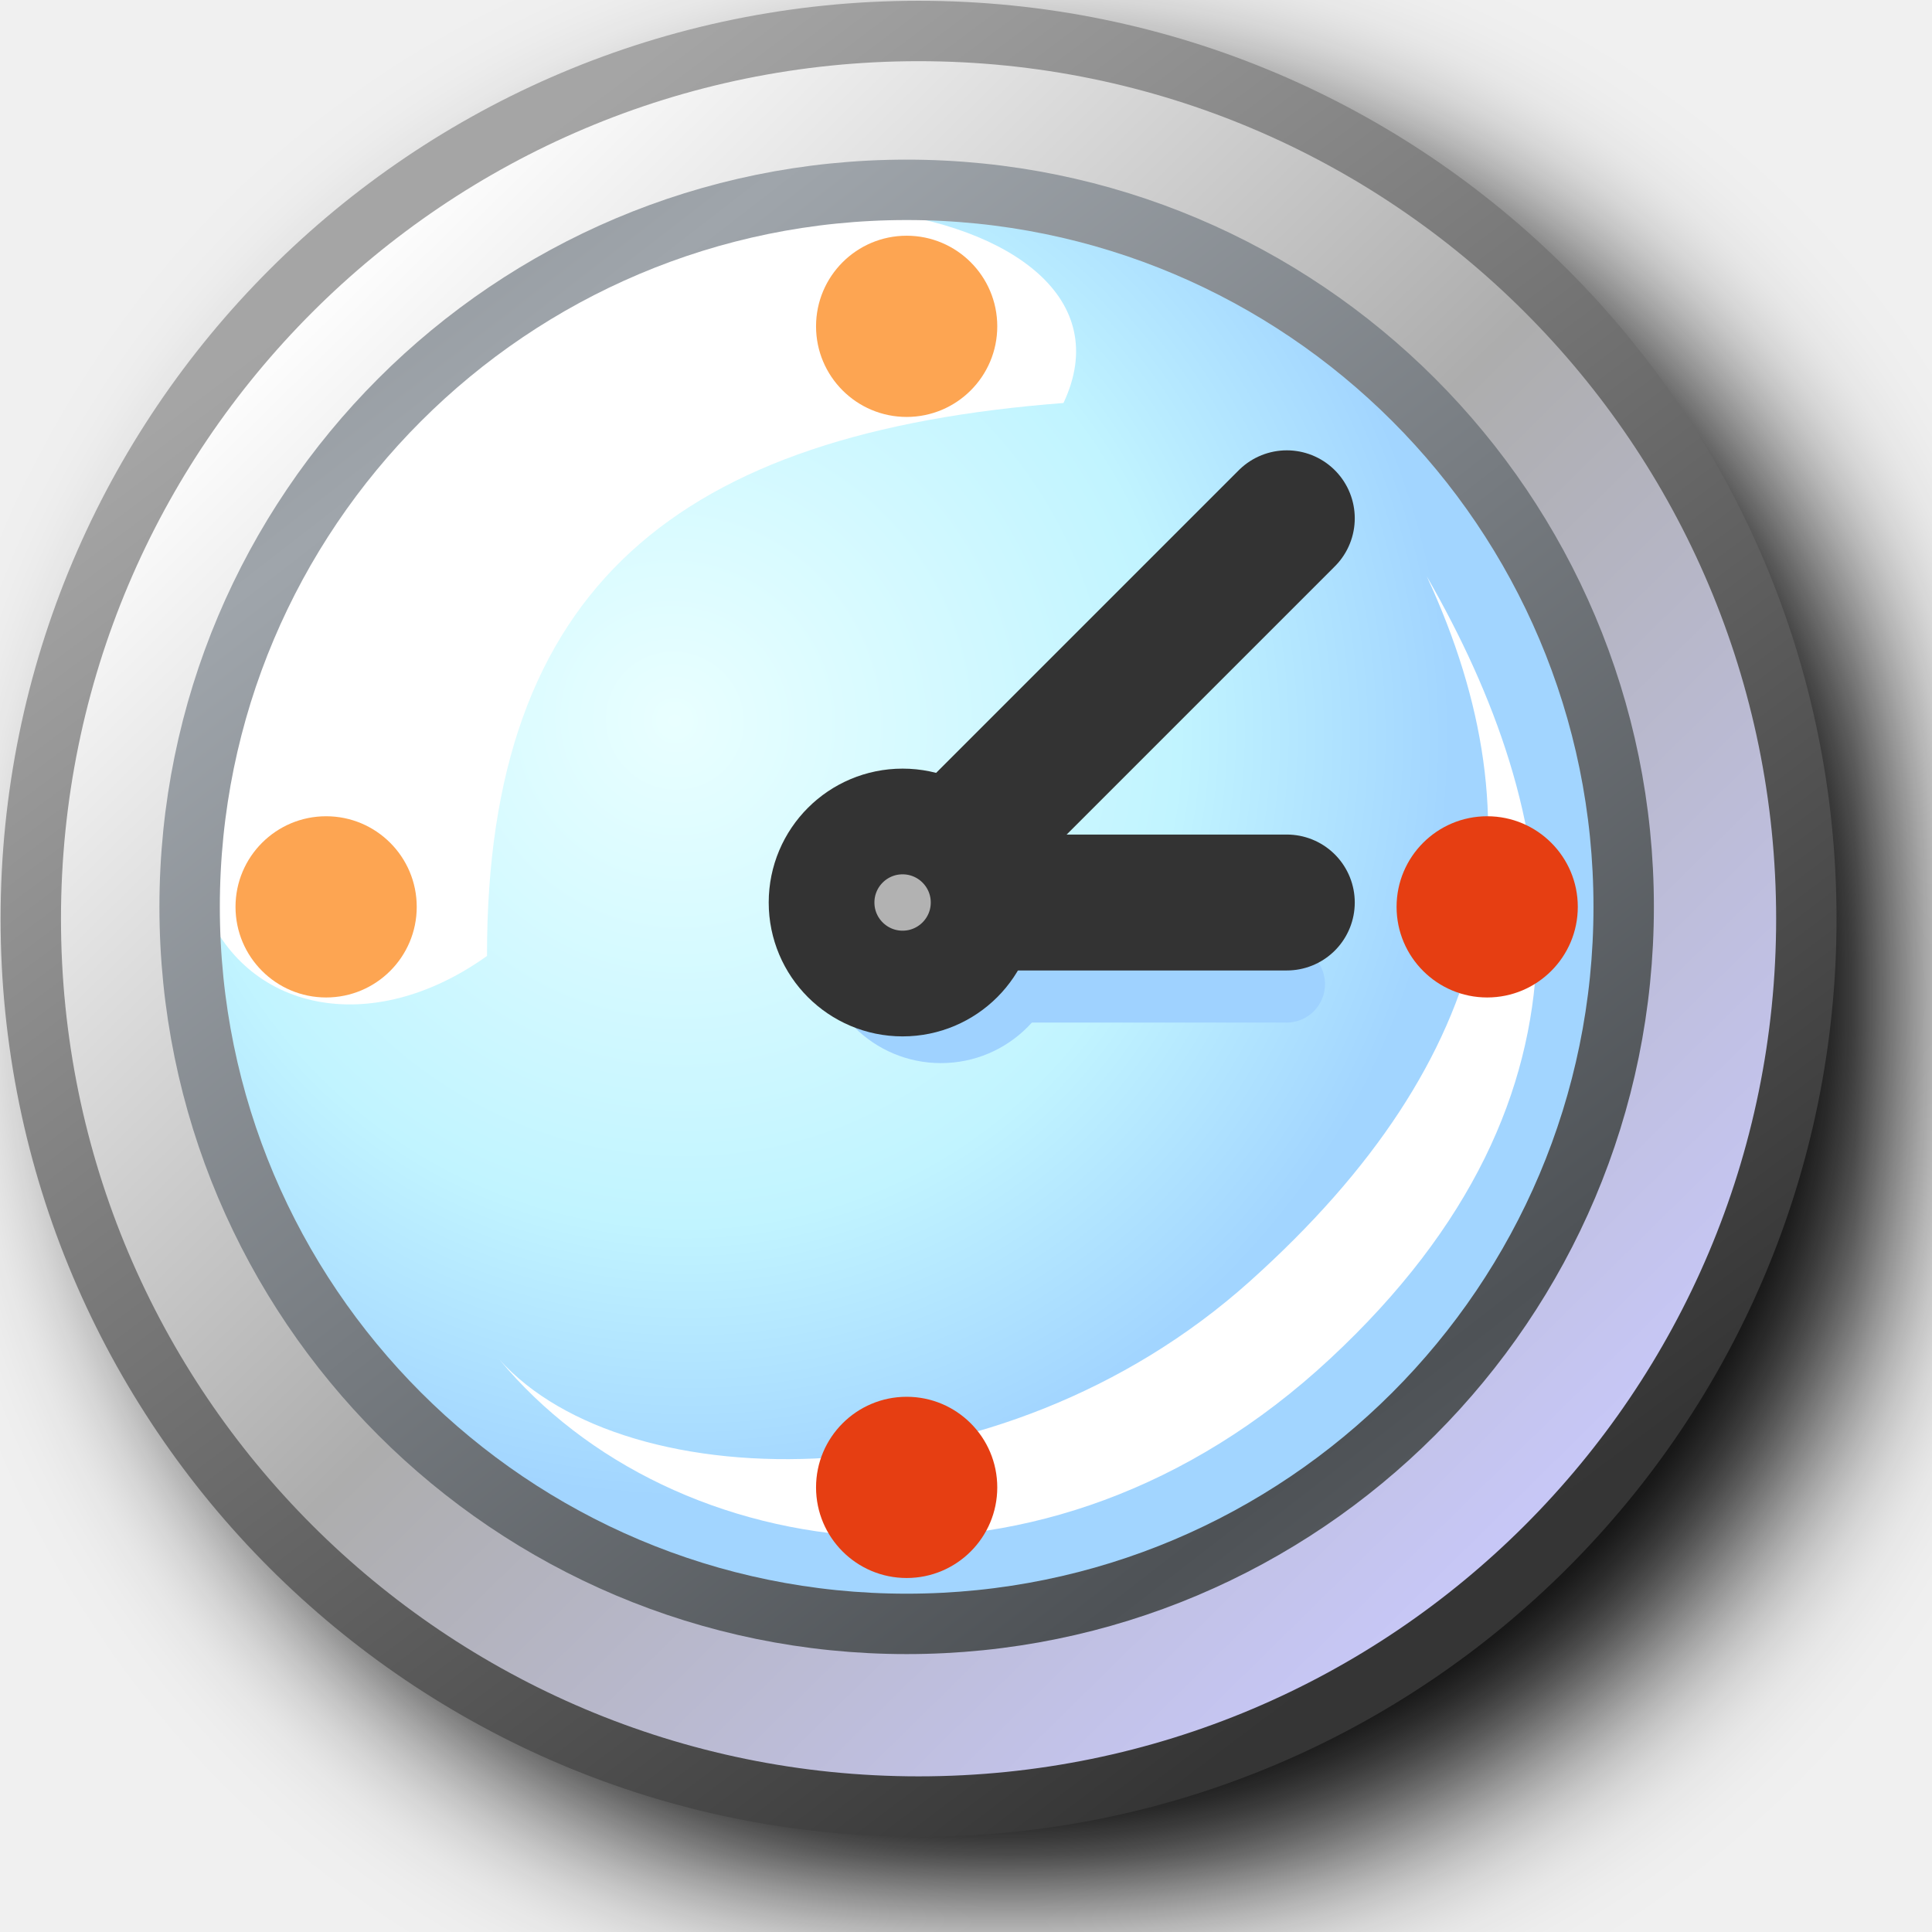
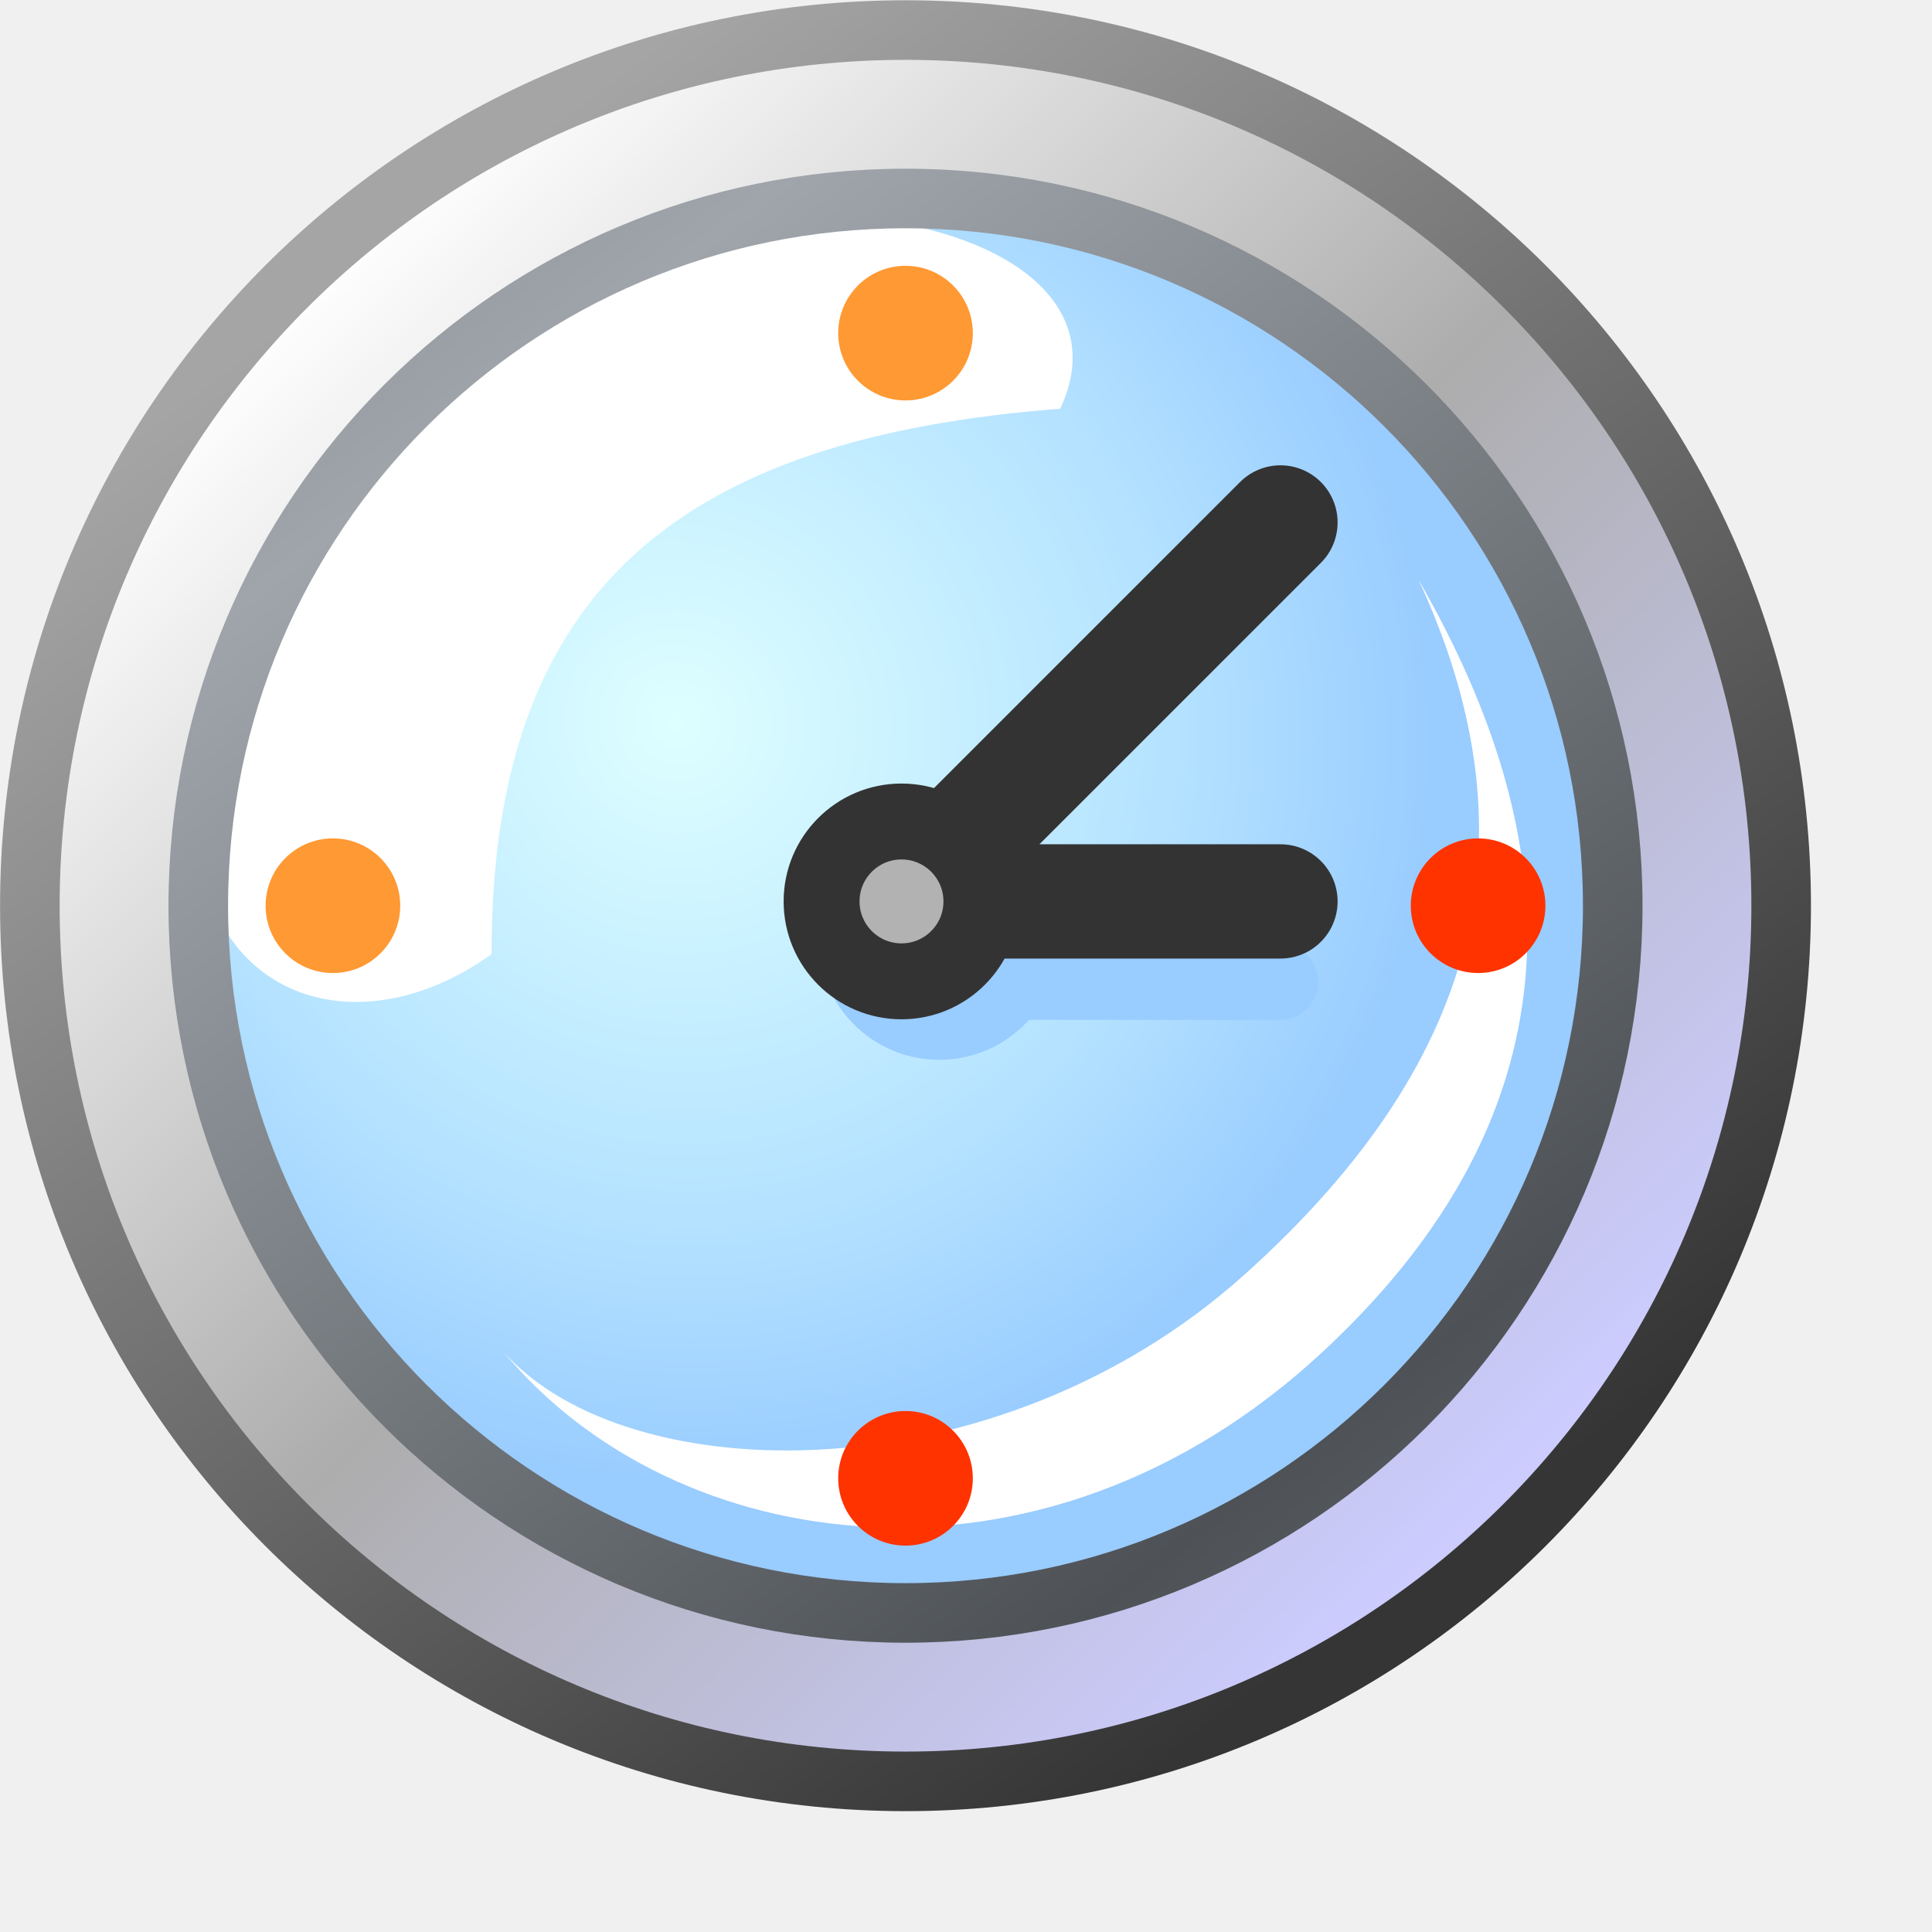
- <svg xmlns="http://www.w3.org/2000/svg" xmlns:xlink="http://www.w3.org/1999/xlink" id="svg8" version="1.1" viewBox="0 0 256 256" height="256" width="256">
+ <svg xmlns="http://www.w3.org/2000/svg" xmlns:xlink="http://www.w3.org/1999/xlink" id="svg8" version="1.1" viewBox="0 0 16 16" height="16" width="16">
  <defs id="defs2">
    <linearGradient id="linearGradient910">
-       <stop id="stop904" offset="0" style="stop-color:#c7c7f6;stop-opacity:1" />
+       <stop id="stop904" offset="0" style="stop-color:#ccccff;stop-opacity:1" />
      <stop style="stop-color:#adadad;stop-opacity:1" offset="0.5" id="stop906" />
      <stop id="stop908" offset="1" style="stop-color:#fdfdfd;stop-opacity:1" />
    </linearGradient>
    <linearGradient id="linearGradient894">
      <stop id="stop890" offset="0" style="stop-color:#353535;stop-opacity:1" />
      <stop id="stop892" offset="1" style="stop-color:#a5a5a5;stop-opacity:1" />
    </linearGradient>
    <linearGradient id="linearGradient888">
      <stop id="stop884" offset="0" style="stop-color:#4e5256;stop-opacity:1" />
      <stop id="stop886" offset="1" style="stop-color:#9fa5ab;stop-opacity:1" />
    </linearGradient>
    <linearGradient id="linearGradient934">
-       <stop style="stop-color:#e9ffff;stop-opacity:1" offset="0" id="stop930" />
-       <stop id="stop1358" offset="0.649" style="stop-color:#c1f4ff;stop-opacity:1" />
-       <stop style="stop-color:#a2d5ff;stop-opacity:1" offset="1" id="stop932" />
+       <stop style="stop-color:#deffff;stop-opacity:1" offset="0" id="stop930" />
+       <stop id="stop1358" offset="0.649" style="stop-color:#b4e2ff;stop-opacity:1" />
+       <stop style="stop-color:#99ccff;stop-opacity:1" offset="1" id="stop932" />
    </linearGradient>
    <linearGradient gradientTransform="matrix(0.8888889,0,0,0.8888889,61.38334,1.190625)" xlink:href="#linearGradient888" id="linearGradient928" x1="-49.742" y1="4.366" x2="-52.917" y2="0.265" gradientUnits="userSpaceOnUse" spreadMethod="reflect" />
    <radialGradient xlink:href="#linearGradient934" id="radialGradient936" cx="-52.314" cy="1.455" fx="-52.314" fy="1.455" r="2.91" gradientUnits="userSpaceOnUse" gradientTransform="matrix(0.6268324,0.6875256,-0.6716569,0.6123645,48.72666,37.62639)" />
-     <linearGradient gradientTransform="matrix(0.8888889,0,0,0.8888889,61.42401,1.232282)" xlink:href="#linearGradient910" id="linearGradient1500" gradientUnits="userSpaceOnUse" x1="-48.914" y1="4.484" x2="-53.542" y2="-0.225" />
-     <linearGradient gradientTransform="matrix(0.8888889,0,0,0.8888889,61.42401,1.232282)" xlink:href="#linearGradient894" id="linearGradient1502" gradientUnits="userSpaceOnUse" x1="-49.345" y1="4.895" x2="-53.314" y2="-0.397" />
-     <filter style="color-interpolation-filters:sRGB" id="filter860" x="-0.108" y="-0.108" width="1.216" height="1.216">
-       <feGaussianBlur stdDeviation="10.814" id="feGaussianBlur862" />
-     </filter>
+     <linearGradient gradientTransform="matrix(0.8888889,0,0,0.8888889,61.38334,1.190625)" xlink:href="#linearGradient910" id="linearGradient1500" gradientUnits="userSpaceOnUse" x1="-48.914" y1="4.484" x2="-53.542" y2="-0.225" />
+     <linearGradient gradientTransform="matrix(0.8888889,0,0,0.8888889,61.38334,1.190625)" xlink:href="#linearGradient894" id="linearGradient1502" gradientUnits="userSpaceOnUse" x1="-49.345" y1="4.895" x2="-53.314" y2="-0.397" />
  </defs>
  <g transform="translate(-12.56771)" id="layer1">
-     <path d="m 146.285,11.603 c -66.329,2e-6 -120.152,53.824 -120.152,120.152 0,66.329 53.824,120.152 120.152,120.152 66.257,0 120.024,-53.71 120.141,-119.939 2e-5,-0.003 0.002,-0.006 0.002,-0.01 a 2.5,2.5 0 0 0 0.01,-0.203 2.5,2.5 0 0 0 -0.01,-0.207 C 266.315,65.316 212.544,11.603 146.285,11.603 Z" style="color:#000000;font-style:normal;font-variant:normal;font-weight:normal;font-stretch:normal;font-size:medium;line-height:normal;font-family:sans-serif;font-variant-ligatures:normal;font-variant-position:normal;font-variant-caps:normal;font-variant-numeric:normal;font-variant-alternates:normal;font-variant-east-asian:normal;font-feature-settings:normal;font-variation-settings:normal;text-indent:0;text-align:start;text-decoration:none;text-decoration-line:none;text-decoration-style:solid;text-decoration-color:#000000;letter-spacing:normal;word-spacing:normal;text-transform:none;writing-mode:lr-tb;direction:ltr;text-orientation:mixed;dominant-baseline:auto;baseline-shift:baseline;text-anchor:start;white-space:normal;shape-padding:0;shape-margin:0;inline-size:0;clip-rule:nonzero;display:inline;overflow:visible;visibility:visible;isolation:auto;mix-blend-mode:normal;color-interpolation:sRGB;color-interpolation-filters:linearRGB;solid-color:#000000;solid-opacity:1;fill:#000000;fill-opacity:1;fill-rule:nonzero;stroke:none;stroke-width:5;stroke-linecap:round;stroke-linejoin:round;stroke-miterlimit:4;stroke-dasharray:none;stroke-dashoffset:0;stroke-opacity:1;filter:url(#filter860);color-rendering:auto;image-rendering:auto;shape-rendering:auto;text-rendering:auto;enable-background:accumulate;stop-color:#000000" id="path1058" />
-     <g id="g951" transform="matrix(38.48102,0,0,38.48102,-473.6411,-2.590528)">
-       <circle r="3.057" cy="3.231" cx="15.798" id="path878" style="fill:url(#linearGradient1500);fill-opacity:1;stroke:url(#linearGradient1502);stroke-width:0.208;stroke-linecap:round;stroke-linejoin:round;stroke-miterlimit:4;stroke-dasharray:none" />
+     <g id="g951" transform="matrix(2.372191,0,0,2.372191,-17.31187,-0.06657568)">
+       <circle r="3.057" cy="3.19" cx="15.757" id="path878" style="fill:url(#linearGradient1500);fill-opacity:1;stroke:url(#linearGradient1502);stroke-width:0.208;stroke-linecap:round;stroke-linejoin:round;stroke-miterlimit:4;stroke-dasharray:none" />
      <circle r="2.469" cy="3.19" cx="15.757" id="circle1360" style="fill:url(#radialGradient936);fill-opacity:1;stroke:none;stroke-width:0.235;stroke-linecap:round;stroke-linejoin:round" />
      <path id="path1362" d="M 14.312,3.359 C 14.31,2.083 14.974,1.557 16.297,1.455 16.636,0.736 14.903,0.464 14.144,1.281 12.556,2.991 13.516,3.929 14.312,3.359 Z" style="fill:#ffffff;fill-opacity:1;stroke:none;stroke-width:0.235px;stroke-linecap:butt;stroke-linejoin:miter;stroke-opacity:1" />
      <circle style="fill:none;fill-opacity:1;stroke:url(#linearGradient928);stroke-width:0.208;stroke-linecap:round;stroke-linejoin:round;stroke-miterlimit:4;stroke-dasharray:none" id="circle912" cx="15.757" cy="3.19" r="2.469" />
      <path style="fill:#ffffff;fill-opacity:1;stroke:none;stroke-width:0.235px;stroke-linecap:butt;stroke-linejoin:miter;stroke-opacity:1" d="m 17.548,2.052 c 0.399,0.861 0.253,1.655 -0.61,2.428 -0.863,0.773 -2.147,0.756 -2.583,0.269 0.593,0.716 1.878,0.911 2.86,-0.003 C 18.197,3.833 18.019,2.871 17.548,2.052 Z" id="path1362-6" />
-       <circle style="fill:#fda552;fill-opacity:1;stroke:none;stroke-width:0.235;stroke-linecap:round;stroke-miterlimit:4;stroke-dasharray:none" id="path912" cx="13.758" cy="3.19" r="0.312" />
-       <path id="path1463" d="m 15.89,3.456 h 1.175" style="fill:none;stroke:#9fd2ff;stroke-width:0.265;stroke-linecap:round;stroke-linejoin:miter;stroke-miterlimit:4;stroke-dasharray:none;stroke-opacity:1" />
-       <circle r="0.421" style="fill:#9fd2ff;fill-opacity:1;stroke:none;stroke-width:0.235;stroke-linecap:round;stroke-linejoin:round;stroke-opacity:1" id="circle1461" cx="15.875" cy="3.307" />
-       <path id="path1407" d="m 15.743,3.175 1.323,10e-8" style="fill:none;stroke:#333333;stroke-width:0.468;stroke-linecap:round;stroke-linejoin:miter;stroke-miterlimit:4;stroke-dasharray:none;stroke-opacity:1" />
-       <path id="path1405" d="M 15.743,3.175 17.066,1.852" style="fill:none;stroke:#333333;stroke-width:0.468;stroke-linecap:round;stroke-linejoin:miter;stroke-miterlimit:4;stroke-dasharray:none;stroke-opacity:1" />
-       <circle r="0.279" cy="3.175" cx="15.743" id="path1385" style="fill:#b2b2b2;fill-opacity:1;stroke:#333333;stroke-width:0.364;stroke-linecap:round;stroke-linejoin:round;stroke-miterlimit:4;stroke-dasharray:none;stroke-opacity:1" />
-       <circle cy="1.191" cx="15.757" id="path912-3" style="fill:#fda552;fill-opacity:1;stroke:none;stroke-width:0.235;stroke-linecap:round;stroke-miterlimit:4;stroke-dasharray:none" r="0.312" />
-       <circle style="fill:#e63e12;fill-opacity:1;stroke:none;stroke-width:0.235;stroke-linecap:round;stroke-miterlimit:4;stroke-dasharray:none" id="path912-3-6" cx="15.757" cy="5.189" r="0.312" />
-       <circle cy="3.19" cx="17.756" id="path912-3-6-7" style="fill:#e63e12;fill-opacity:1;stroke:none;stroke-width:0.235;stroke-linecap:round;stroke-miterlimit:4;stroke-dasharray:none" r="0.312" />
+       <circle style="fill:#ff9933;fill-opacity:1;stroke:none;stroke-width:0.235;stroke-linecap:round;stroke-miterlimit:4;stroke-dasharray:none" id="path912" cx="13.758" cy="3.19" r="0.235" />
+       <path id="path1463" d="m 15.89,3.456 h 1.175" style="fill:#99ccff;stroke:#99ccff;stroke-width:0.265;stroke-linecap:round;stroke-linejoin:miter;stroke-miterlimit:4;stroke-dasharray:none;stroke-opacity:1" />
+       <circle r="0.421" style="fill:#99ccff;fill-opacity:1;stroke:none;stroke-width:0.235;stroke-linecap:round;stroke-linejoin:round;stroke-opacity:1" id="circle1461" cx="15.875" cy="3.307" />
+       <path id="path1407" d="m 15.743,3.175 1.323,10e-8" style="fill:none;stroke:#333333;stroke-width:0.399;stroke-linecap:round;stroke-linejoin:miter;stroke-miterlimit:4;stroke-dasharray:none;stroke-opacity:1" />
+       <path id="path1405" d="M 15.743,3.175 17.066,1.852" style="fill:none;stroke:#333333;stroke-width:0.399;stroke-linecap:round;stroke-linejoin:miter;stroke-miterlimit:4;stroke-dasharray:none;stroke-opacity:1" />
+       <circle r="0.279" cy="3.175" cx="15.743" id="path1385" style="fill:#b2b2b2;fill-opacity:1;stroke:#333333;stroke-width:0.265;stroke-linecap:round;stroke-linejoin:round;stroke-miterlimit:4;stroke-dasharray:none;stroke-opacity:1" />
+       <circle r="0.235" cy="1.191" cx="15.757" id="path912-3" style="fill:#ff9933;fill-opacity:1;stroke:none;stroke-width:0.235;stroke-linecap:round;stroke-miterlimit:4;stroke-dasharray:none" />
+       <circle style="fill:#ff3300;fill-opacity:1;stroke:none;stroke-width:0.235;stroke-linecap:round;stroke-miterlimit:4;stroke-dasharray:none" id="path912-3-6" cx="15.757" cy="5.189" r="0.235" />
+       <circle r="0.235" cy="3.19" cx="17.756" id="path912-3-6-7" style="fill:#ff3300;fill-opacity:1;stroke:none;stroke-width:0.235;stroke-linecap:round;stroke-miterlimit:4;stroke-dasharray:none" />
    </g>
  </g>
</svg>
